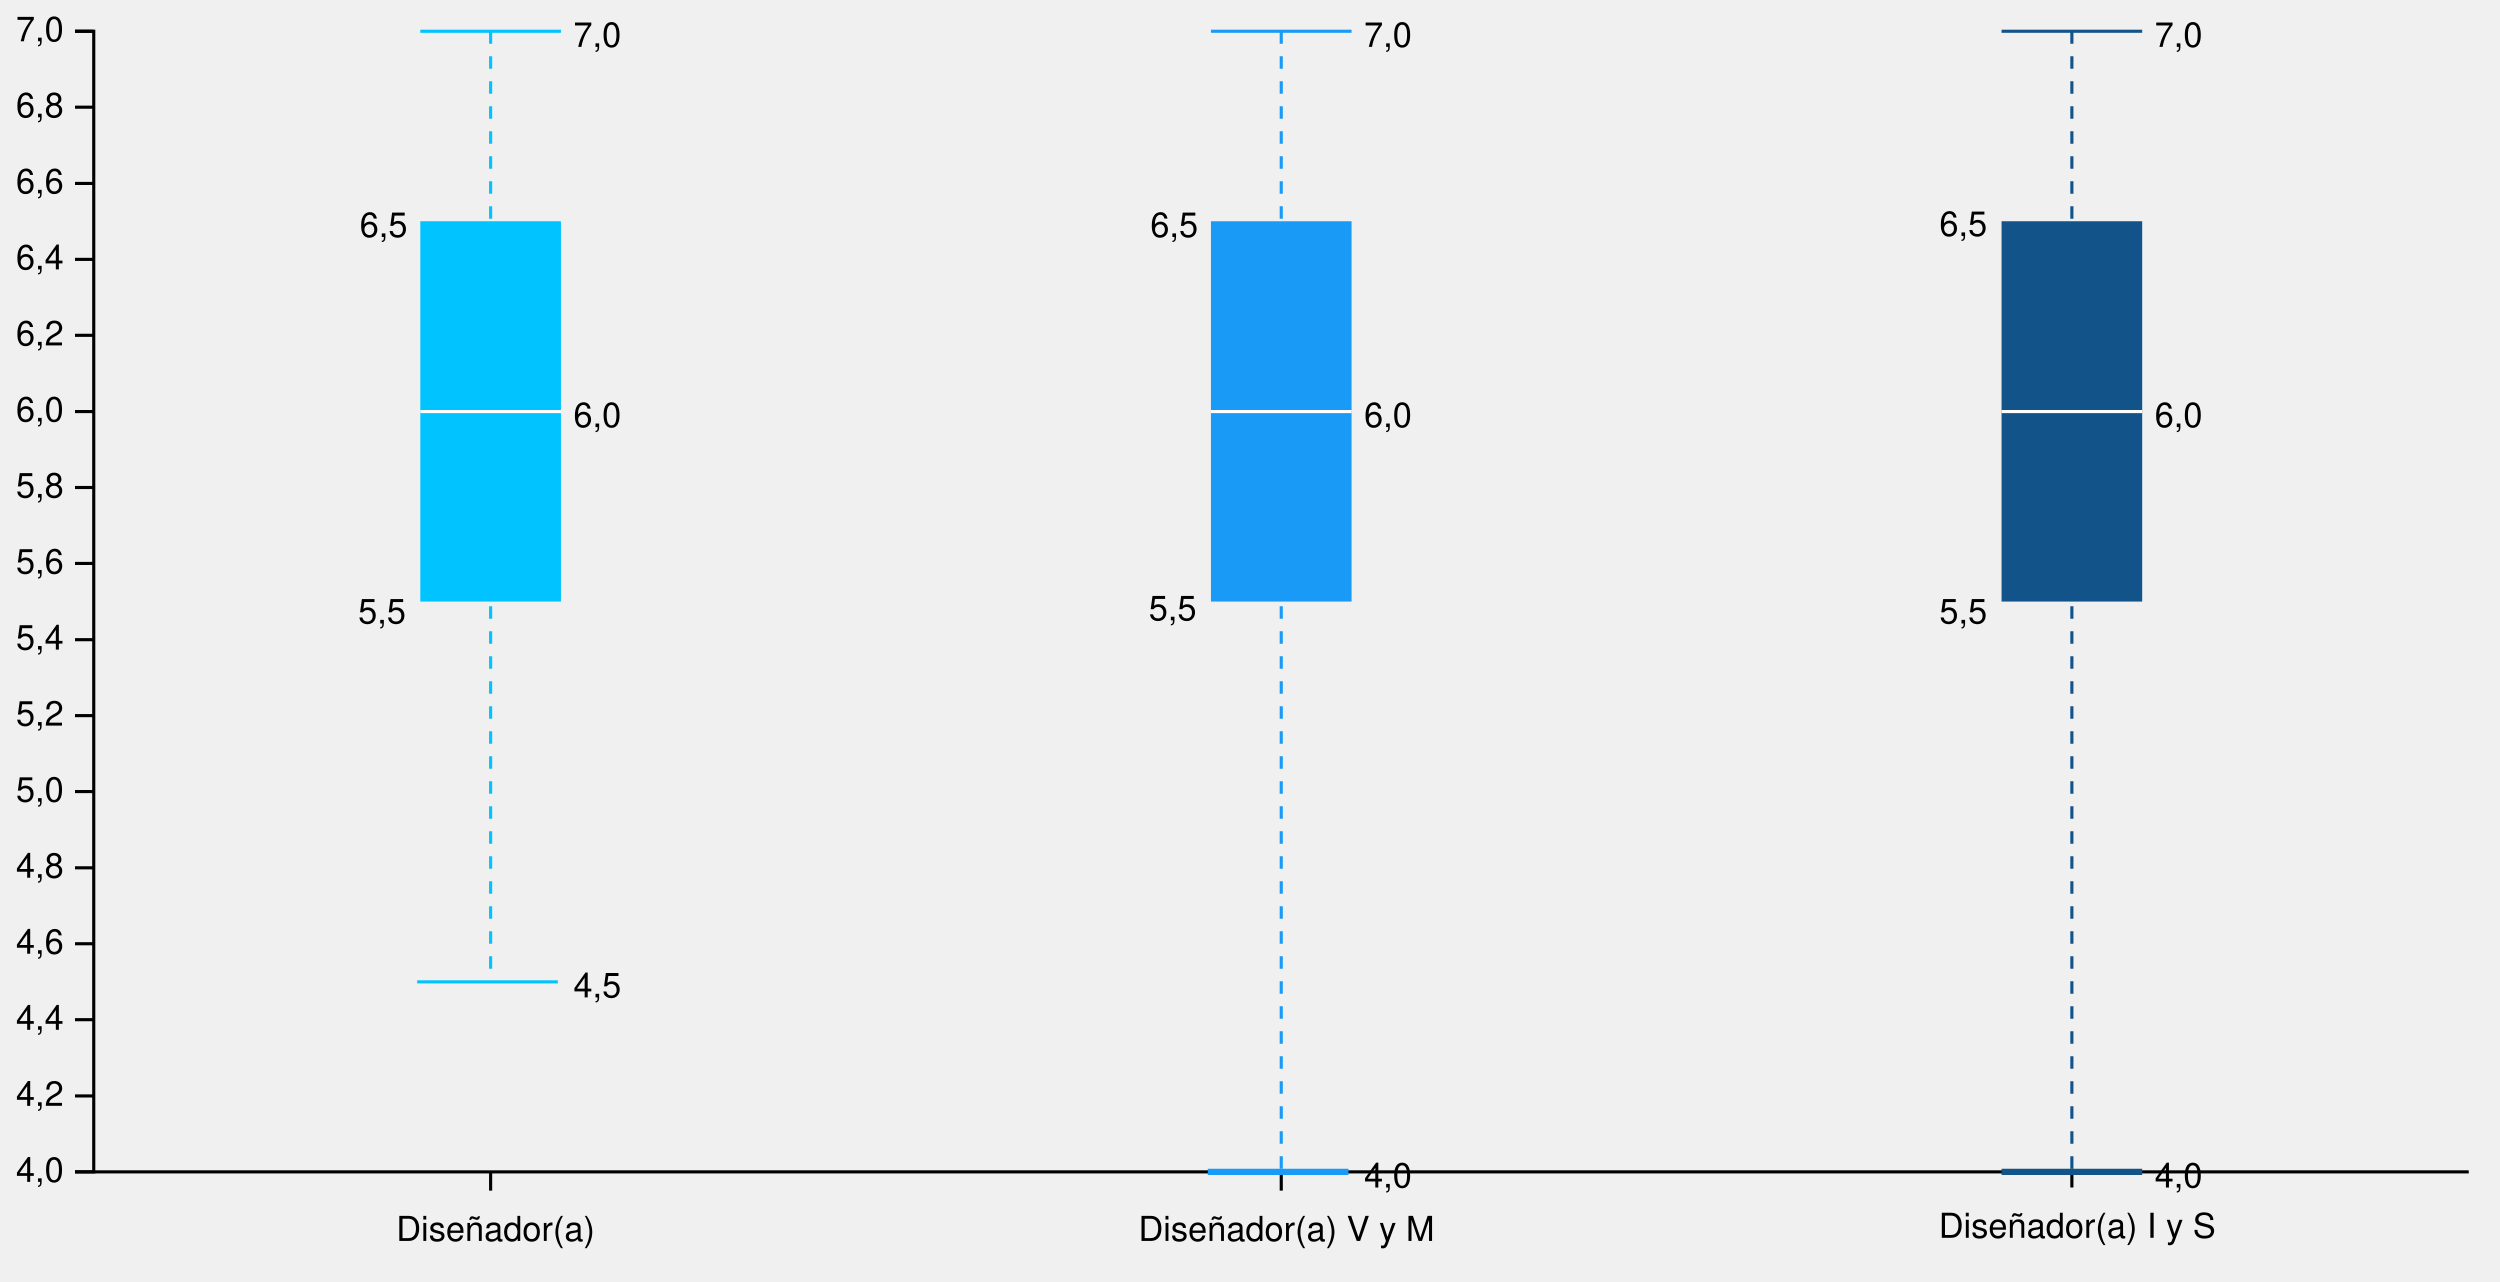
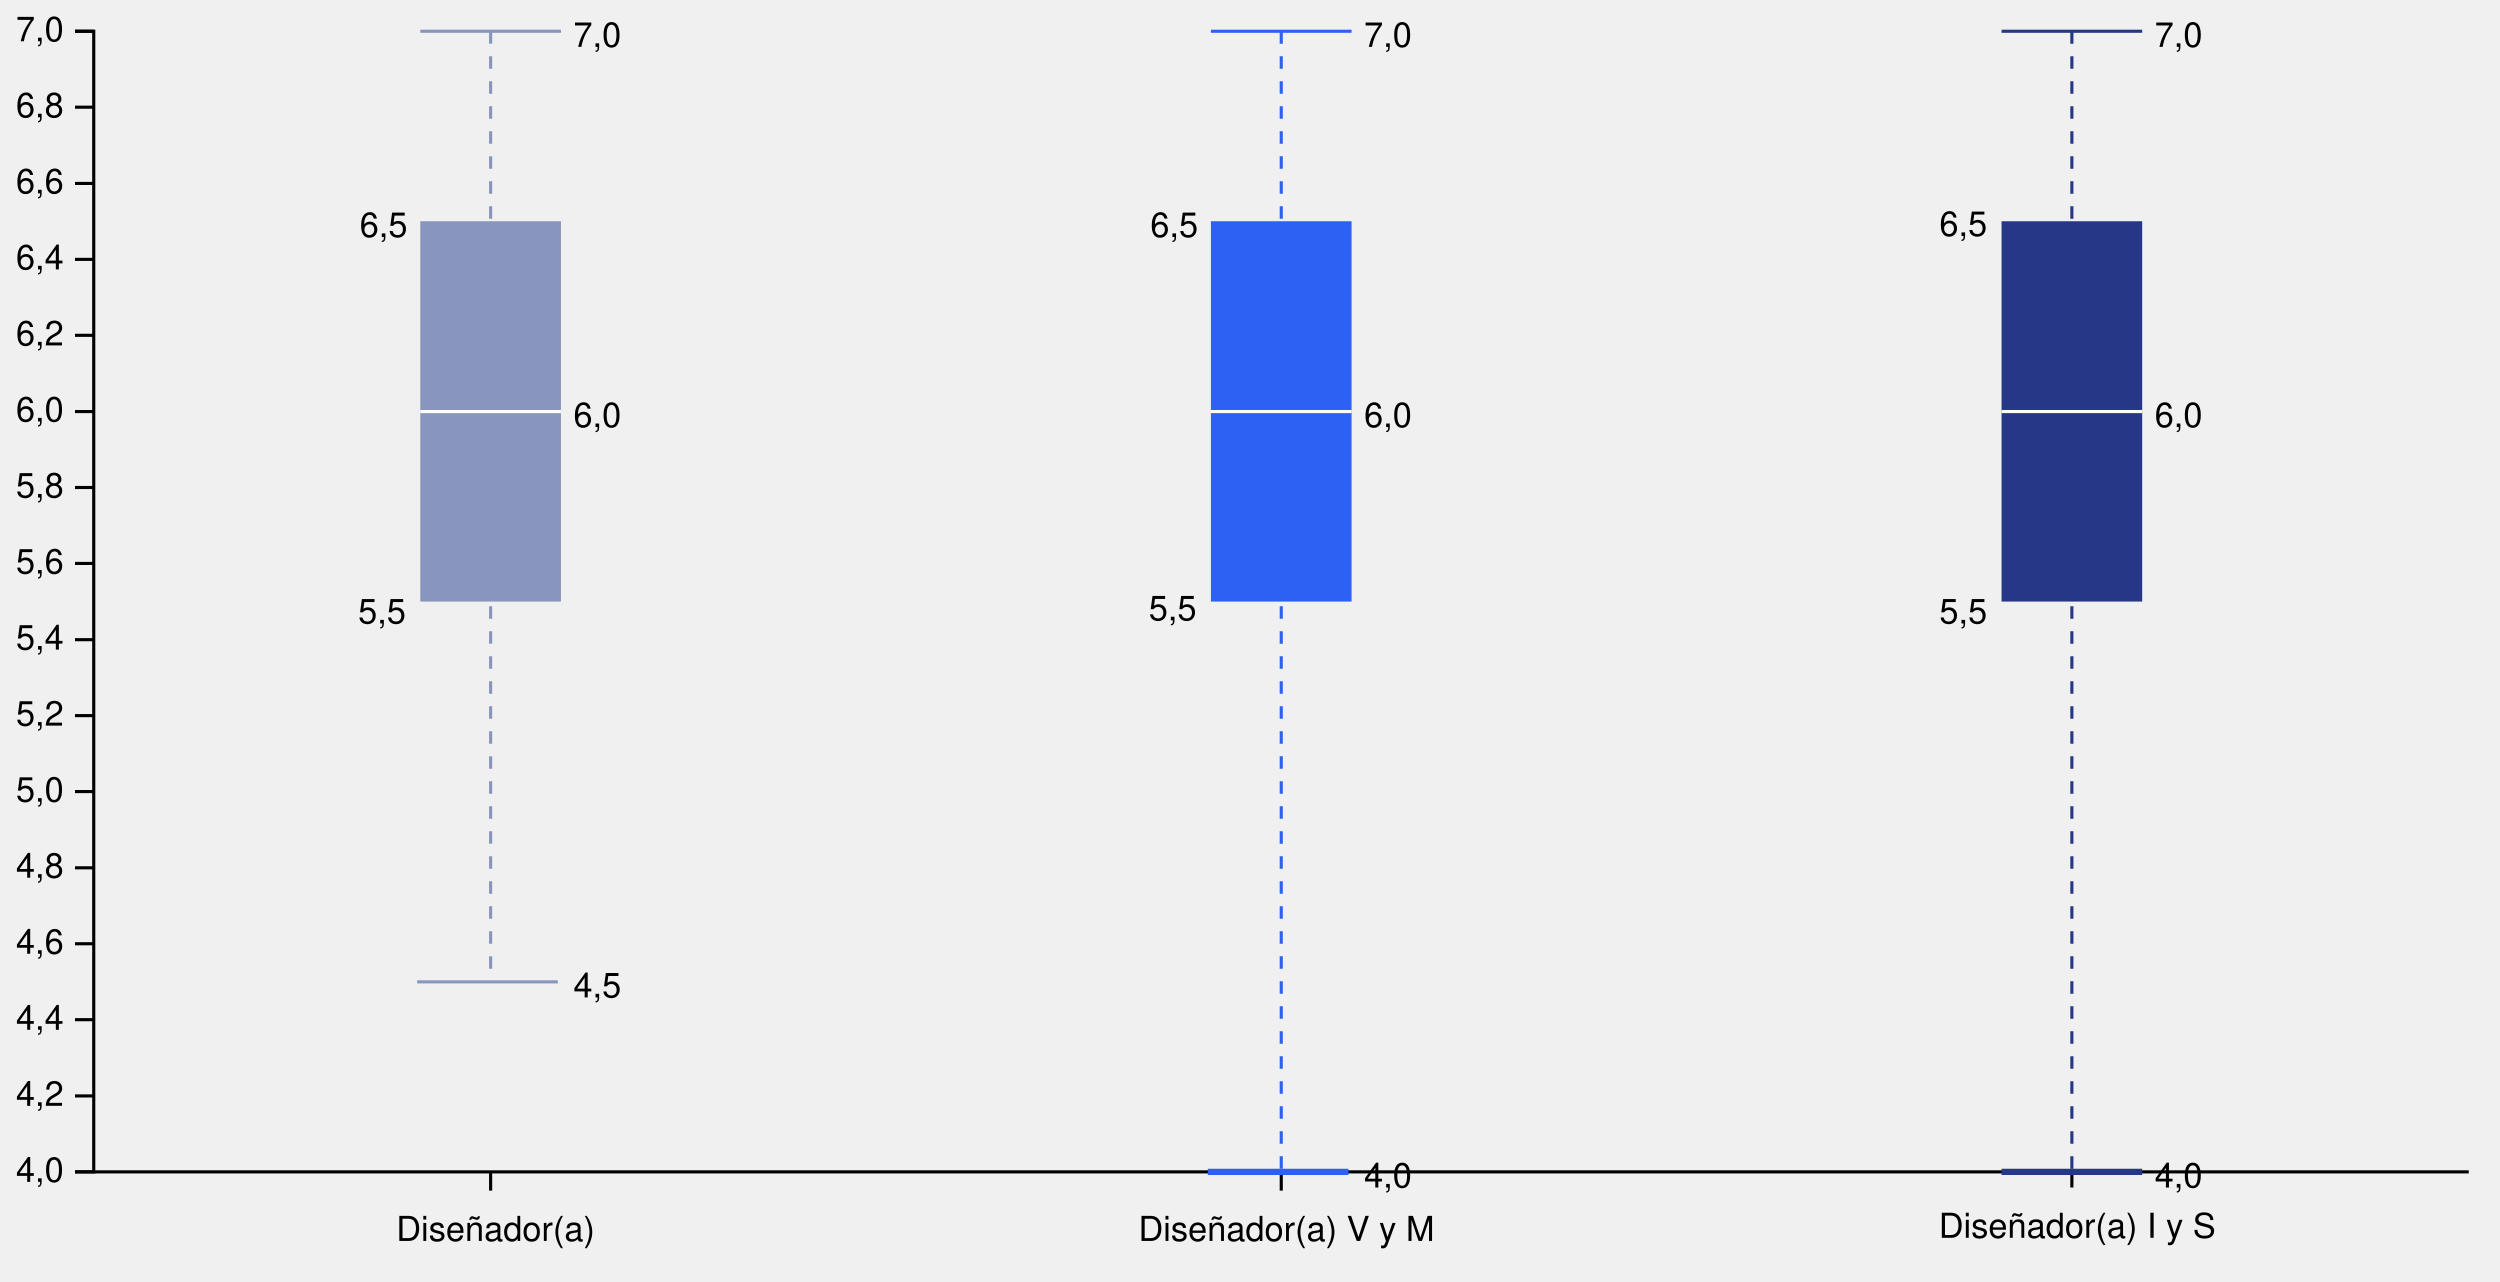
<svg xmlns="http://www.w3.org/2000/svg" version="1.2" viewBox="0 0 800 410">
  <style>
        tspan {
            white-space: pre;
        }
        .s0 {
            fill: none;
            stroke: #000000;
        }
        .t1 {
            font-size: 11px;
            fill: #000000;
            font-family: Helvetica, Arial, sans-serif;
        }
        .t2 {
            font-size: 11px;
            fill: #000000;
            font-family: Helvetica, Arial, sans-serif;
        }
        .s3 {
            fill: #000000;
-             stroke: #125389;
+             stroke: #253786;
            stroke-dasharray: 4;
        }
        .s4 {
            fill: #000000;
-             stroke: #125389;
+             stroke: #253786;
        }
        .s5 {
-             fill: #125389;
+             fill: #253786;
        }
        .s6 {
            fill: #000000;
            stroke: #ffffff;
        }
        .s7 {
            fill: #000000;
-             stroke: #125389;
+             stroke: #253786;
            stroke-width: 2;
        }
        .s8 {
            fill: #000000;
-             stroke: #189af6;
+             stroke: #2c61f4;
            stroke-dasharray: 4;
        }
        .s9 {
            fill: #000000;
-             stroke: #189af6;
+             stroke: #2c61f4;
        }
        .s10 {
-             fill: #189af6;
+             fill: #2c61f4;
        }
        .s11 {
            fill: #000000;
-             stroke: #189af6;
+             stroke: #2c61f4;
            stroke-width: 2;
        }
        .s12 {
            fill: #000000;
-             stroke: #00c3ff;
+             stroke: #8895bd;
            stroke-dasharray: 4;
        }
        .s13 {
            fill: #000000;
-             stroke: #00c3ff;
+             stroke: #8895bd;
        }
        .s14 {
-             fill: #00c3ff;
+             fill: #8895bd;
        }
    </style>
  <g id="viz">
    <g id="ejes">
      <g id="y">
        <path class="s0" d="m24 375h6v-365h-6" />
        <g>
          <path class="s0" d="m790 375h-766" />
          <text id="4.0" style="transform: matrix(1, 0, 0, 1, 21, 378.2);">
            <tspan x="-15.9" y="0" class="t1">4,0</tspan>
          </text>
        </g>
        <g>
          <path class="s0" d="m30 350.7h-6" />
          <text id="4.2" style="transform: matrix(1, 0, 0, 1, 21, 353.867);">
            <tspan x="-15.9" y="0" class="t1">4,2</tspan>
          </text>
        </g>
        <g>
          <path class="s0" d="m30 326.3h-6" />
          <text id="4.4" style="transform: matrix(1, 0, 0, 1, 21, 329.533);">
            <tspan x="-15.9" y="0" class="t1">4,4</tspan>
          </text>
        </g>
        <g>
          <path class="s0" d="m30 302h-6" />
          <text id="4.6" style="transform: matrix(1, 0, 0, 1, 21, 305.2);">
            <tspan x="-15.9" y="0" class="t1">4,6</tspan>
          </text>
        </g>
        <g>
          <path class="s0" d="m30 277.7h-6" />
          <text id="4.8" style="transform: matrix(1, 0, 0, 1, 21, 280.867);">
            <tspan x="-15.9" y="0" class="t1">4,8</tspan>
          </text>
        </g>
        <g>
          <path class="s0" d="m30 253.3h-6" />
          <text id="5.0" style="transform: matrix(1, 0, 0, 1, 21, 256.533);">
            <tspan x="-15.9" y="0" class="t1">5,0</tspan>
          </text>
        </g>
        <g>
          <path class="s0" d="m30 229h-6" />
          <text id="5.2" style="transform: matrix(1, 0, 0, 1, 21, 232.2);">
            <tspan x="-15.9" y="0" class="t1">5,2</tspan>
          </text>
        </g>
        <g>
          <path class="s0" d="m30 204.7h-6" />
          <text id="5.4" style="transform: matrix(1, 0, 0, 1, 21, 207.867);">
            <tspan x="-15.9" y="0" class="t1">5,4</tspan>
          </text>
        </g>
        <g>
          <path class="s0" d="m30 180.3h-6" />
          <text id="5.6" style="transform: matrix(1, 0, 0, 1, 21, 183.533);">
            <tspan x="-15.9" y="0" class="t1">5,6</tspan>
          </text>
        </g>
        <g>
          <path class="s0" d="m30 156h-6" />
          <text id="5.8" style="transform: matrix(1, 0, 0, 1, 21, 159.2);">
            <tspan x="-15.9" y="0" class="t1">5,8</tspan>
          </text>
        </g>
        <g>
          <path class="s0" d="m30 131.7h-6" />
          <text id="6.0" style="transform: matrix(1, 0, 0, 1, 21, 134.867);">
            <tspan x="-15.9" y="0" class="t1">6,0</tspan>
          </text>
        </g>
        <g>
          <path class="s0" d="m30 107.3h-6" />
          <text id="6.2" style="transform: matrix(1, 0, 0, 1, 21, 110.533);">
            <tspan x="-15.9" y="0" class="t1">6,2</tspan>
          </text>
        </g>
        <g>
          <path class="s0" d="m30 83h-6" />
          <text id="6.4" style="transform: matrix(1, 0, 0, 1, 21, 86.2);">
            <tspan x="-15.9" y="0" class="t1">6,4</tspan>
          </text>
        </g>
        <g>
          <path class="s0" d="m30 58.7h-6" />
          <text id="6.6" style="transform: matrix(1, 0, 0, 1, 21, 61.867);">
            <tspan x="-15.9" y="0" class="t1">6,6</tspan>
          </text>
        </g>
        <g>
          <path class="s0" d="m30 34.3h-6" />
          <text id="6.8" style="transform: matrix(1, 0, 0, 1, 21, 37.533);">
            <tspan x="-15.9" y="0" class="t1">6,8</tspan>
          </text>
        </g>
        <g>
          <path class="s0" d="m30 10h-6" />
          <text id="7.0" style="transform: matrix(1, 0, 0, 1, 21, 13.2);">
            <tspan x="-15.9" y="0" class="t1">7,0</tspan>
          </text>
        </g>
      </g>
      <g id="x">
        <g>
          <path class="s0" d="m157 375v6" />
          <text id="Diseñador/a" style="transform: matrix(1, 0, 0, 1, 157, 397.1);">
            <tspan x="-30.2" y="0" class="t1">Diseñador(a)</tspan>
          </text>
        </g>
        <g>
          <path class="s0" d="m410 375v6" />
          <text id="Diseñador/a V y M" style="transform: matrix(1, 0, 0, 1, 410, 397.1);">
            <tspan x="-45.7" y="0" class="t1">Diseñador(a) V y M</tspan>
          </text>
        </g>
        <g>
          <path class="s0" d="m663 374v6" />
          <text id="Diseñador/a I y S" style="transform: matrix(1, 0, 0, 1, 663, 396.1);">
            <tspan x="-42.6" y="0" class="t1">Diseñador(a) I y S</tspan>
          </text>
        </g>
      </g>
    </g>
    <g id="boxplot I y S">
      <text id="7,0" style="transform: matrix(1, 0, 0, 1, 689.5, 15);">
        <tspan x="0" y="0" class="t2">7,0</tspan>
      </text>
      <text id="4,0" style="transform: matrix(1, 0, 0, 1, 689.5, 380);">
        <tspan x="0" y="0" class="t2">4,0</tspan>
      </text>
      <text id="6,0" style="transform: matrix(1, 0, 0, 1, 689.5, 136.667);">
        <tspan x="0" y="0" class="t2">6,0</tspan>
      </text>
      <text id="5,5" style="transform: matrix(1, 0, 0, 1, 636.5, 199.5);">
        <tspan x="-15.9" y="0" class="t2">5,5</tspan>
      </text>
      <text id="6,5" style="transform: matrix(1, 0, 0, 1, 636.5, 75.5);">
        <tspan x="-15.9" y="0" class="t2">6,5</tspan>
      </text>
      <path class="s3" d="m663 10v365" />
      <path class="s4" d="m640.5 10h45" />
      <path class="s5" d="m640.5 70.8h45v121.7h-45z" />
      <path class="s6" d="m640.5 131.7h45" />
      <path id="abajo" class="s7" d="m640.5 375h45" />
    </g>
    <g id="boxplot V y M">
      <text id="7,0" style="transform: matrix(1, 0, 0, 1, 436.5, 15);">
        <tspan x="0" y="0" class="t2">7,0</tspan>
      </text>
      <text id="4,0" style="transform: matrix(1, 0, 0, 1, 436.5, 380);">
        <tspan x="0" y="0" class="t2">4,0</tspan>
      </text>
      <text id="6,0" style="transform: matrix(1, 0, 0, 1, 436.5, 136.667);">
        <tspan x="0" y="0" class="t2">6,0</tspan>
      </text>
      <text id="5,5" style="transform: matrix(1, 0, 0, 1, 383.5, 198.5);">
        <tspan x="-15.9" y="0" class="t2">5,5</tspan>
      </text>
      <text id="6,5" style="transform: matrix(1, 0, 0, 1, 384, 75.833);">
        <tspan x="-15.9" y="0" class="t2">6,5</tspan>
      </text>
      <path id="Layer copy" class="s8" d="m410 10v365" />
      <path id="Layer copy 2" class="s9" d="m387.5 10h45" />
      <path id="Layer copy 3" class="s6" d="m387.5 131.7h45" />
      <path id="Layer copy 6" class="s10" d="m387.5 70.8h45v121.7h-45z" />
      <path id="Layer copy 7" class="s6" d="m387.5 131.7h45" />
      <path id="abajo" class="s11" d="m386.5 375h45" />
    </g>
    <g id="boxplot sin mención">
      <text id="7,0" style="transform: matrix(1, 0, 0, 1, 183.5, 15);">
        <tspan x="0" y="0" class="t2">7,0</tspan>
      </text>
      <text id="4,5" style="transform: matrix(1, 0, 0, 1, 183.5, 319.167);">
        <tspan x="0" y="0" class="t2">4,5</tspan>
      </text>
      <text id="6,0" style="transform: matrix(1, 0, 0, 1, 183.5, 136.667);">
        <tspan x="0" y="0" class="t2">6,0</tspan>
      </text>
      <text id="5,5" style="transform: matrix(1, 0, 0, 1, 130.5, 199.5);">
        <tspan x="-15.9" y="0" class="t2">5,5</tspan>
      </text>
      <text id="6,5" style="transform: matrix(1, 0, 0, 1, 131, 75.833);">
        <tspan x="-15.9" y="0" class="t2">6,5</tspan>
      </text>
      <path class="s12" d="m157 10v304.2" />
      <path class="s13" d="m134.5 10h45" />
      <path class="s13" d="m133.5 314.2h45" />
      <path class="s14" d="m134.5 70.8h45v121.7h-45z" />
      <path class="s6" d="m134.5 131.7h45" />
    </g>
  </g>
</svg>
